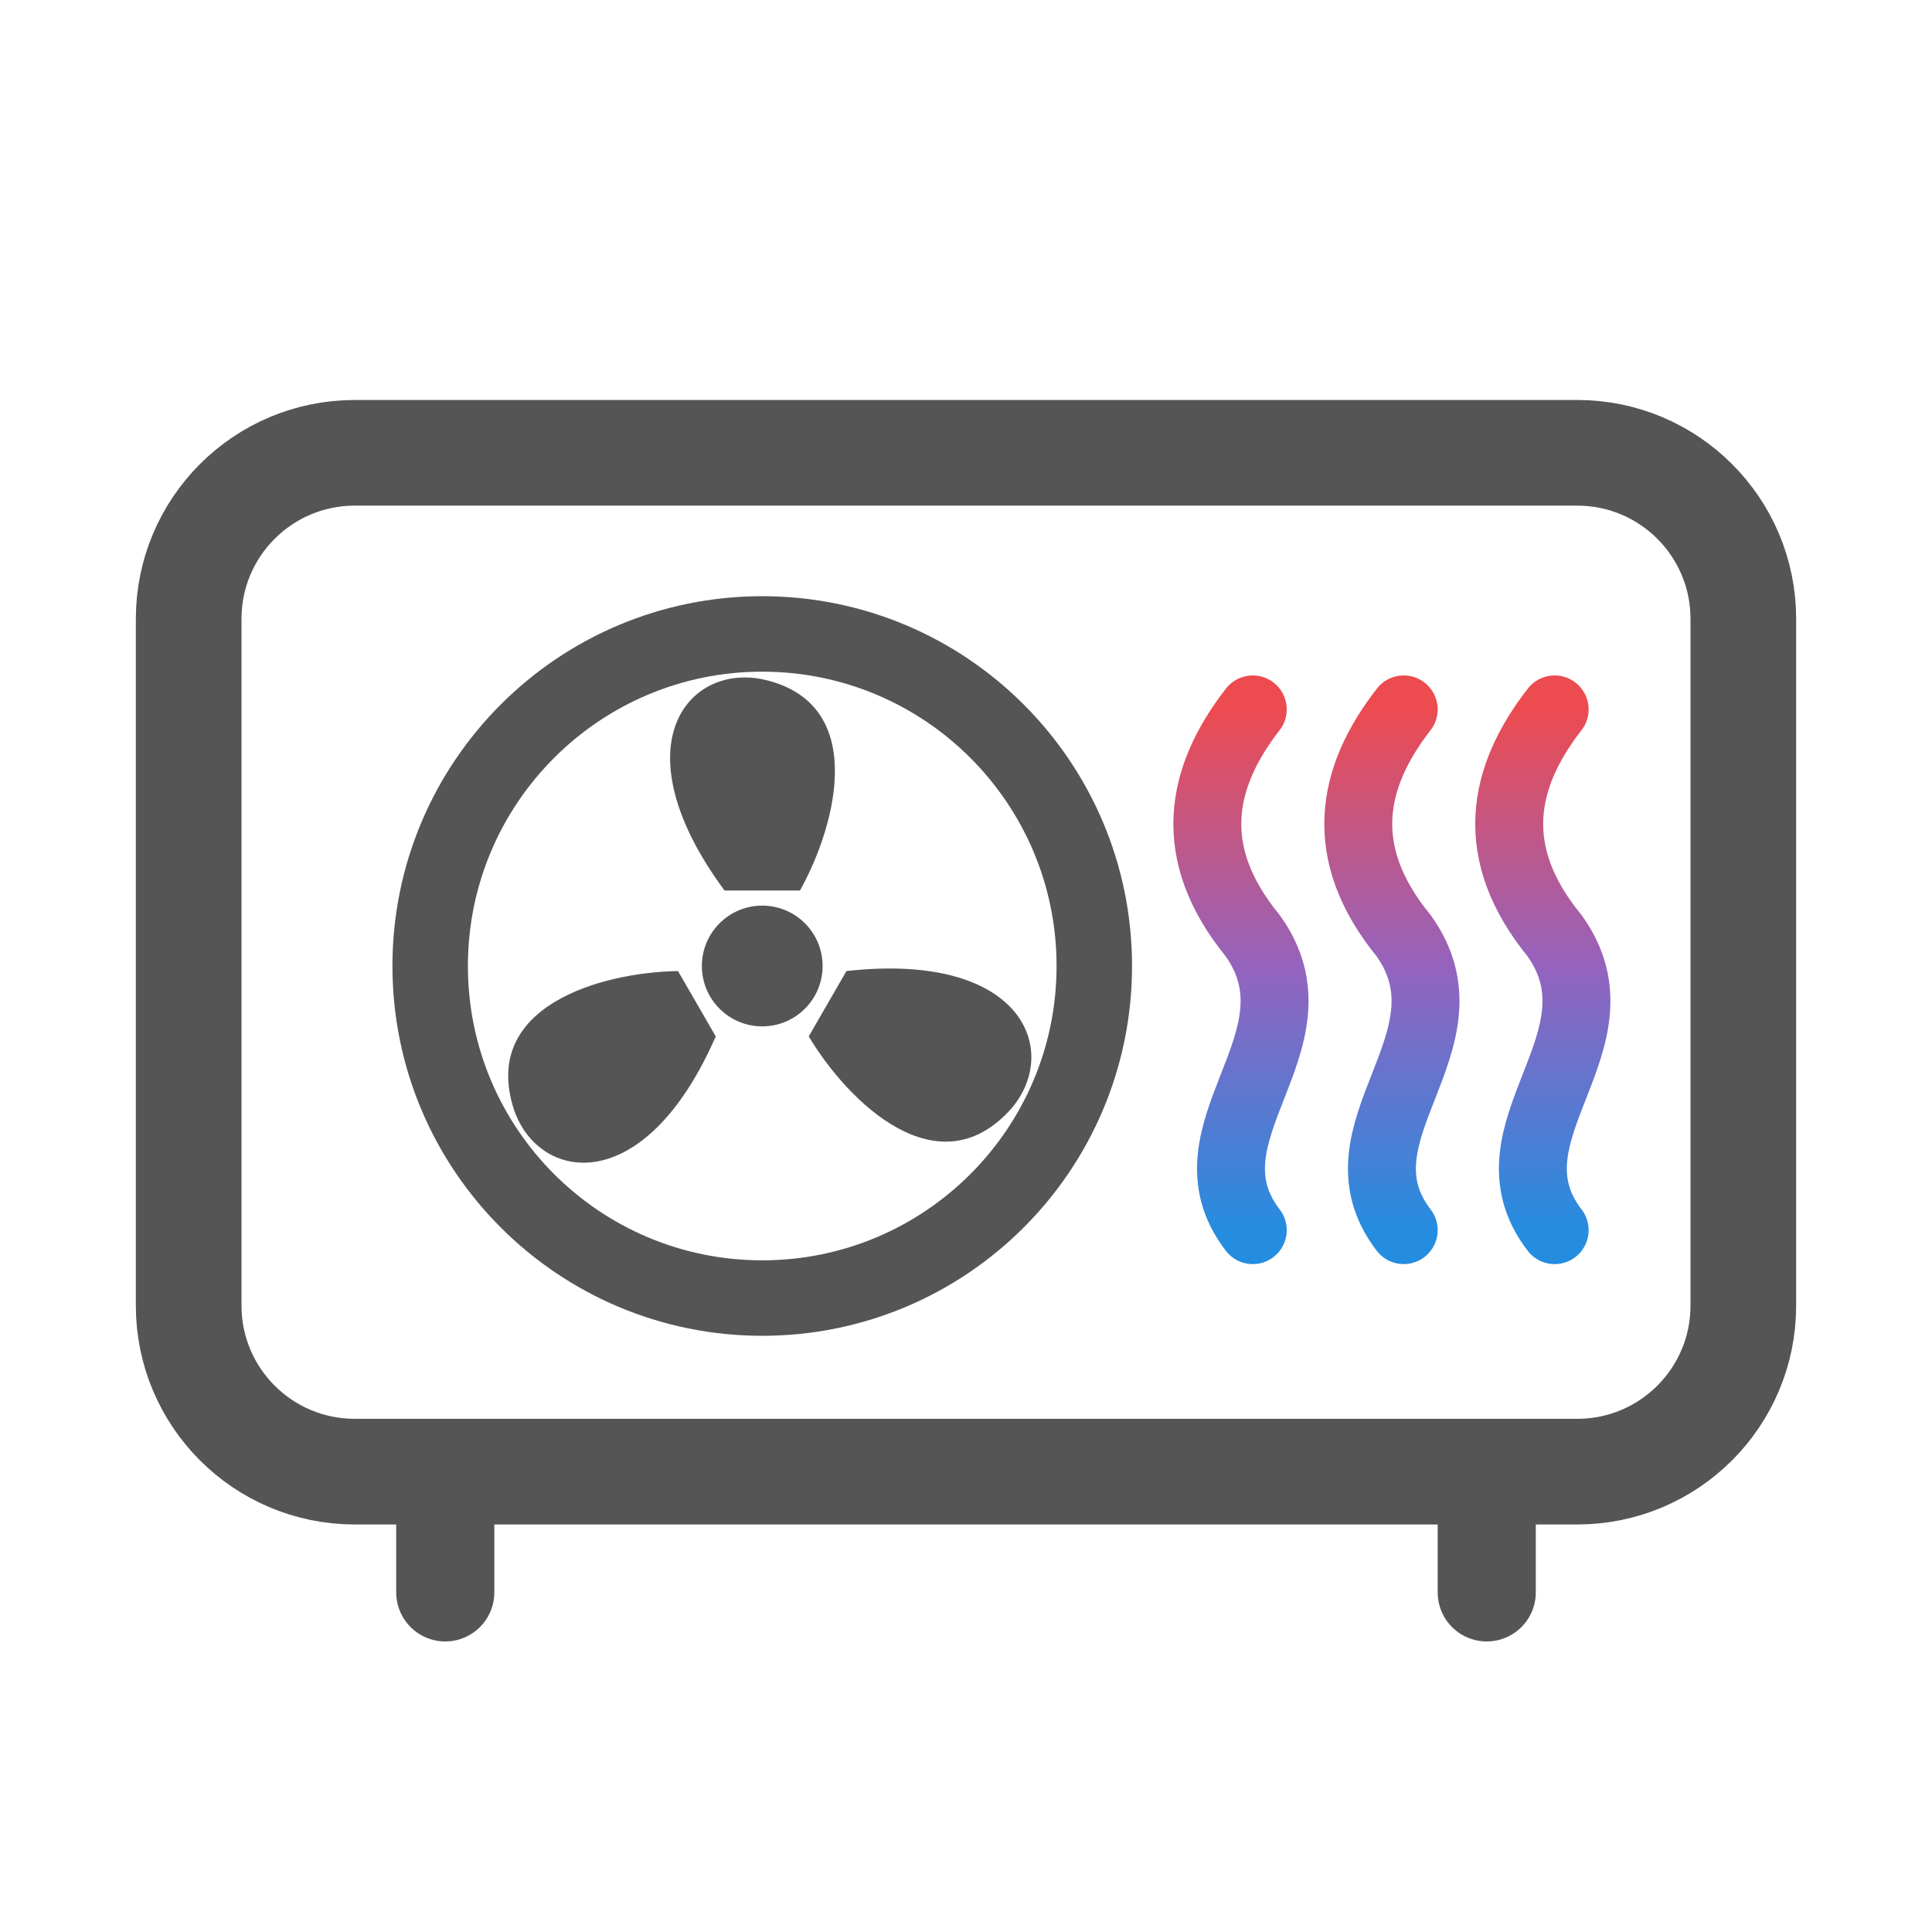
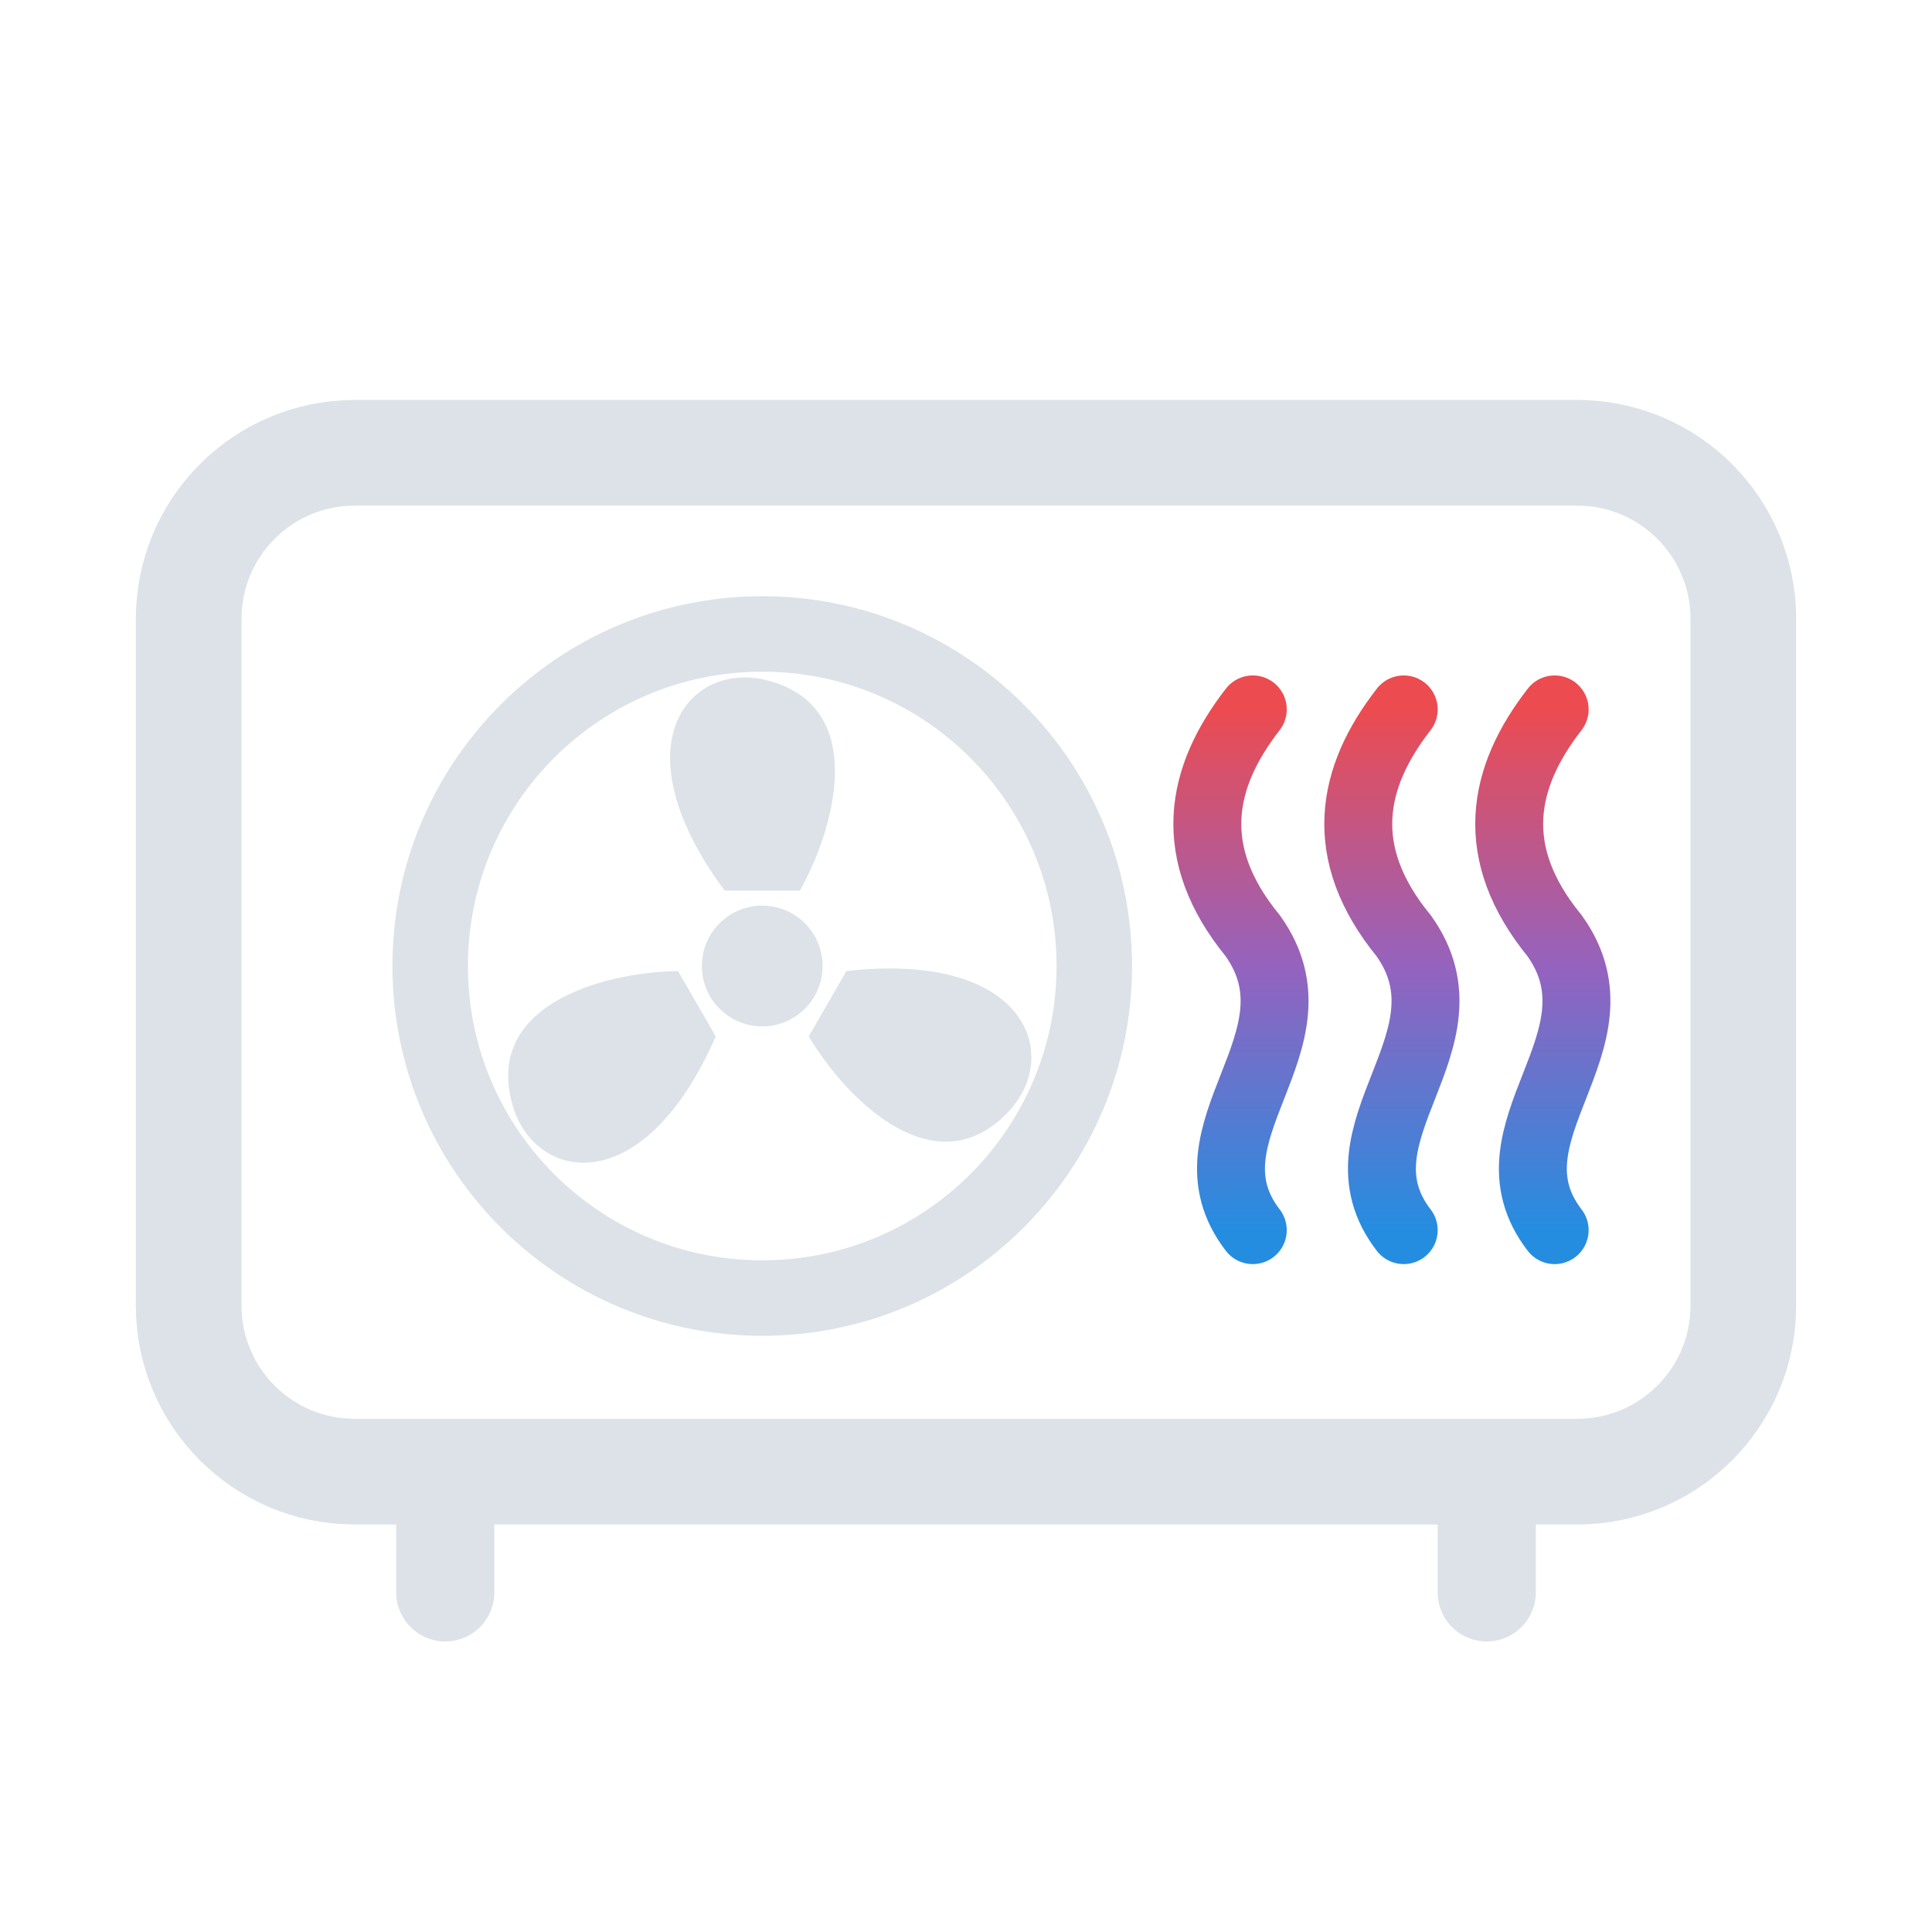
<svg xmlns="http://www.w3.org/2000/svg" width="256" height="256" viewBox="0 0 256 256">
  <defs>
    <linearGradient id="gradient-light" gradientUnits="userSpaceOnUse" x1="186" y1="163" x2="186" y2="94">
      <stop offset="0" stop-color="#258de0" />
      <stop offset="0.5" stop-color="#9363bf" />
      <stop offset="1" stop-color="#ec4b50" />
    </linearGradient>
  </defs>
-   <rect x="25" y="60" width="206" height="135" rx="22" fill="none" stroke="#555555" stroke-width="14" />
-   <circle cx="101" cy="128" r="44" fill="none" stroke="#555555" stroke-width="10" />
-   <g fill="#555555">
+   <rect x="25" y="60" width="206" height="135" rx="22" fill="none" stroke="#dce2e8" stroke-width="14" />
+   <circle cx="101" cy="128" r="44" fill="none" stroke="#dce2e8" stroke-width="10" />
+   <g fill="#dce2e8">
    <path d="M96 118C82 99 91 88 101 90C115 93 111 109 106 118Z" />
    <path d="M96 118C82 99 91 88 101 90C115 93 111 109 106 118Z" transform="rotate(120 101 128)" />
    <path d="M96 118C82 99 91 88 101 90C115 93 111 109 106 118Z" transform="rotate(240 101 128)" />
    <circle cx="101" cy="128" r="8" />
  </g>
  <g fill="none" stroke="url(#gradient-light)" stroke-width="9" stroke-linecap="round">
    <path d="M166 163C156 150 176 138 166 124C157 113 159 103 166 94" />
    <path d="M186 163C176 150 196 138 186 124C177 113 179 103 186 94" />
    <path d="M206 163C196 150 216 138 206 124C197 113 199 103 206 94" />
  </g>
-   <path d="M59 201V211M197 201V211" fill="none" stroke="#555555" stroke-width="13" stroke-linecap="round" />
+   <path d="M59 201V211M197 201V211" fill="none" stroke="#dce2e8" stroke-width="13" stroke-linecap="round" />
</svg>
